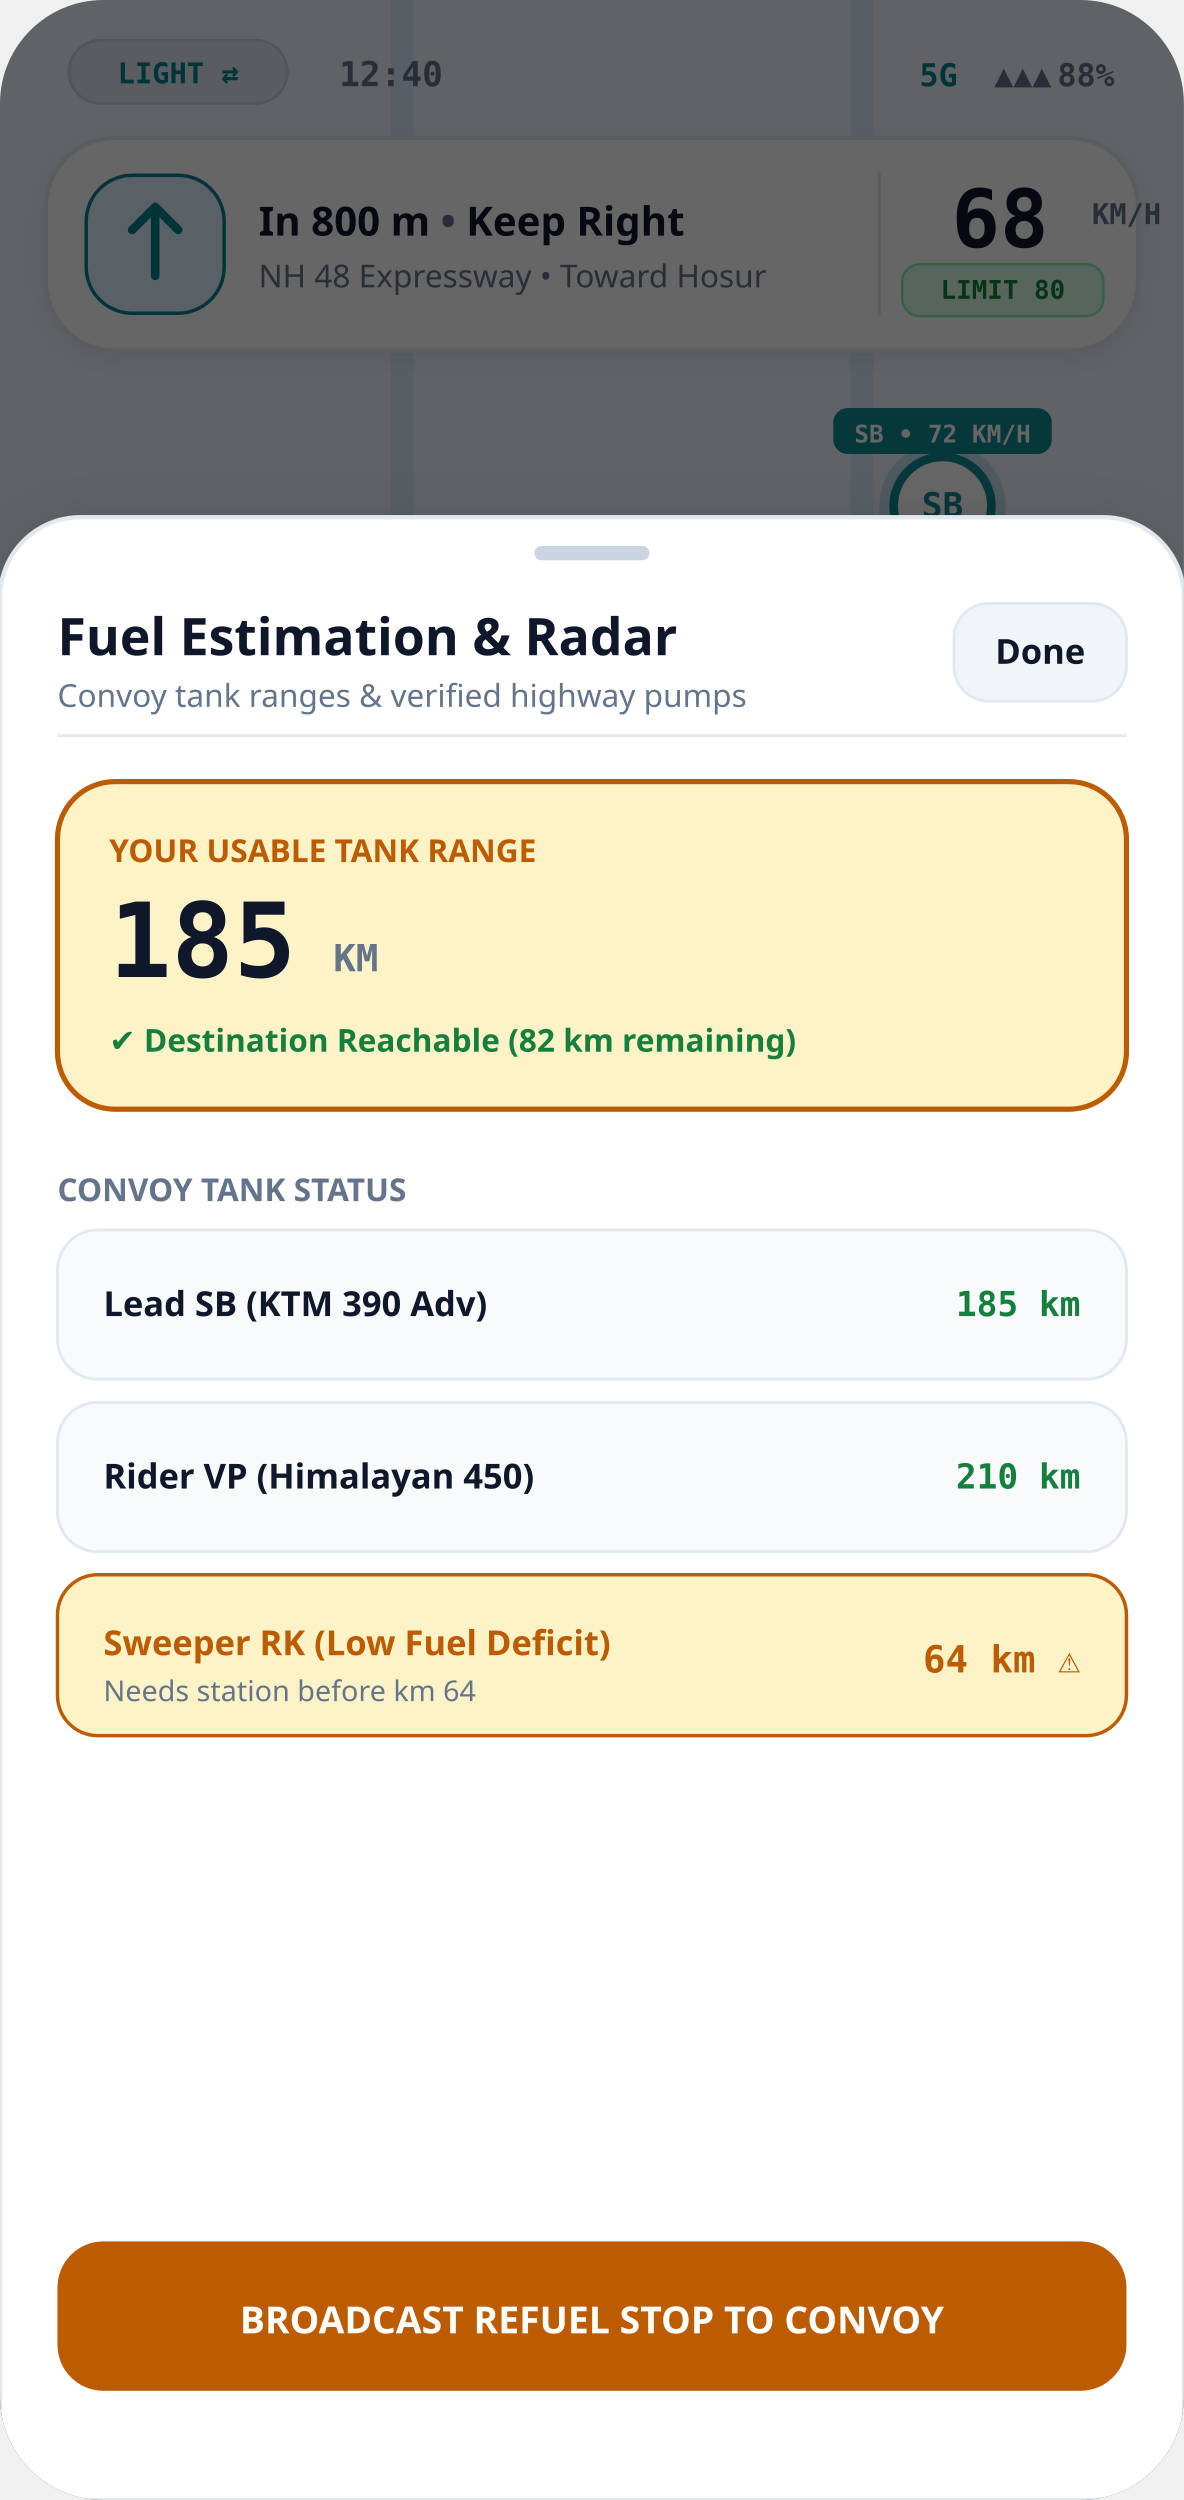
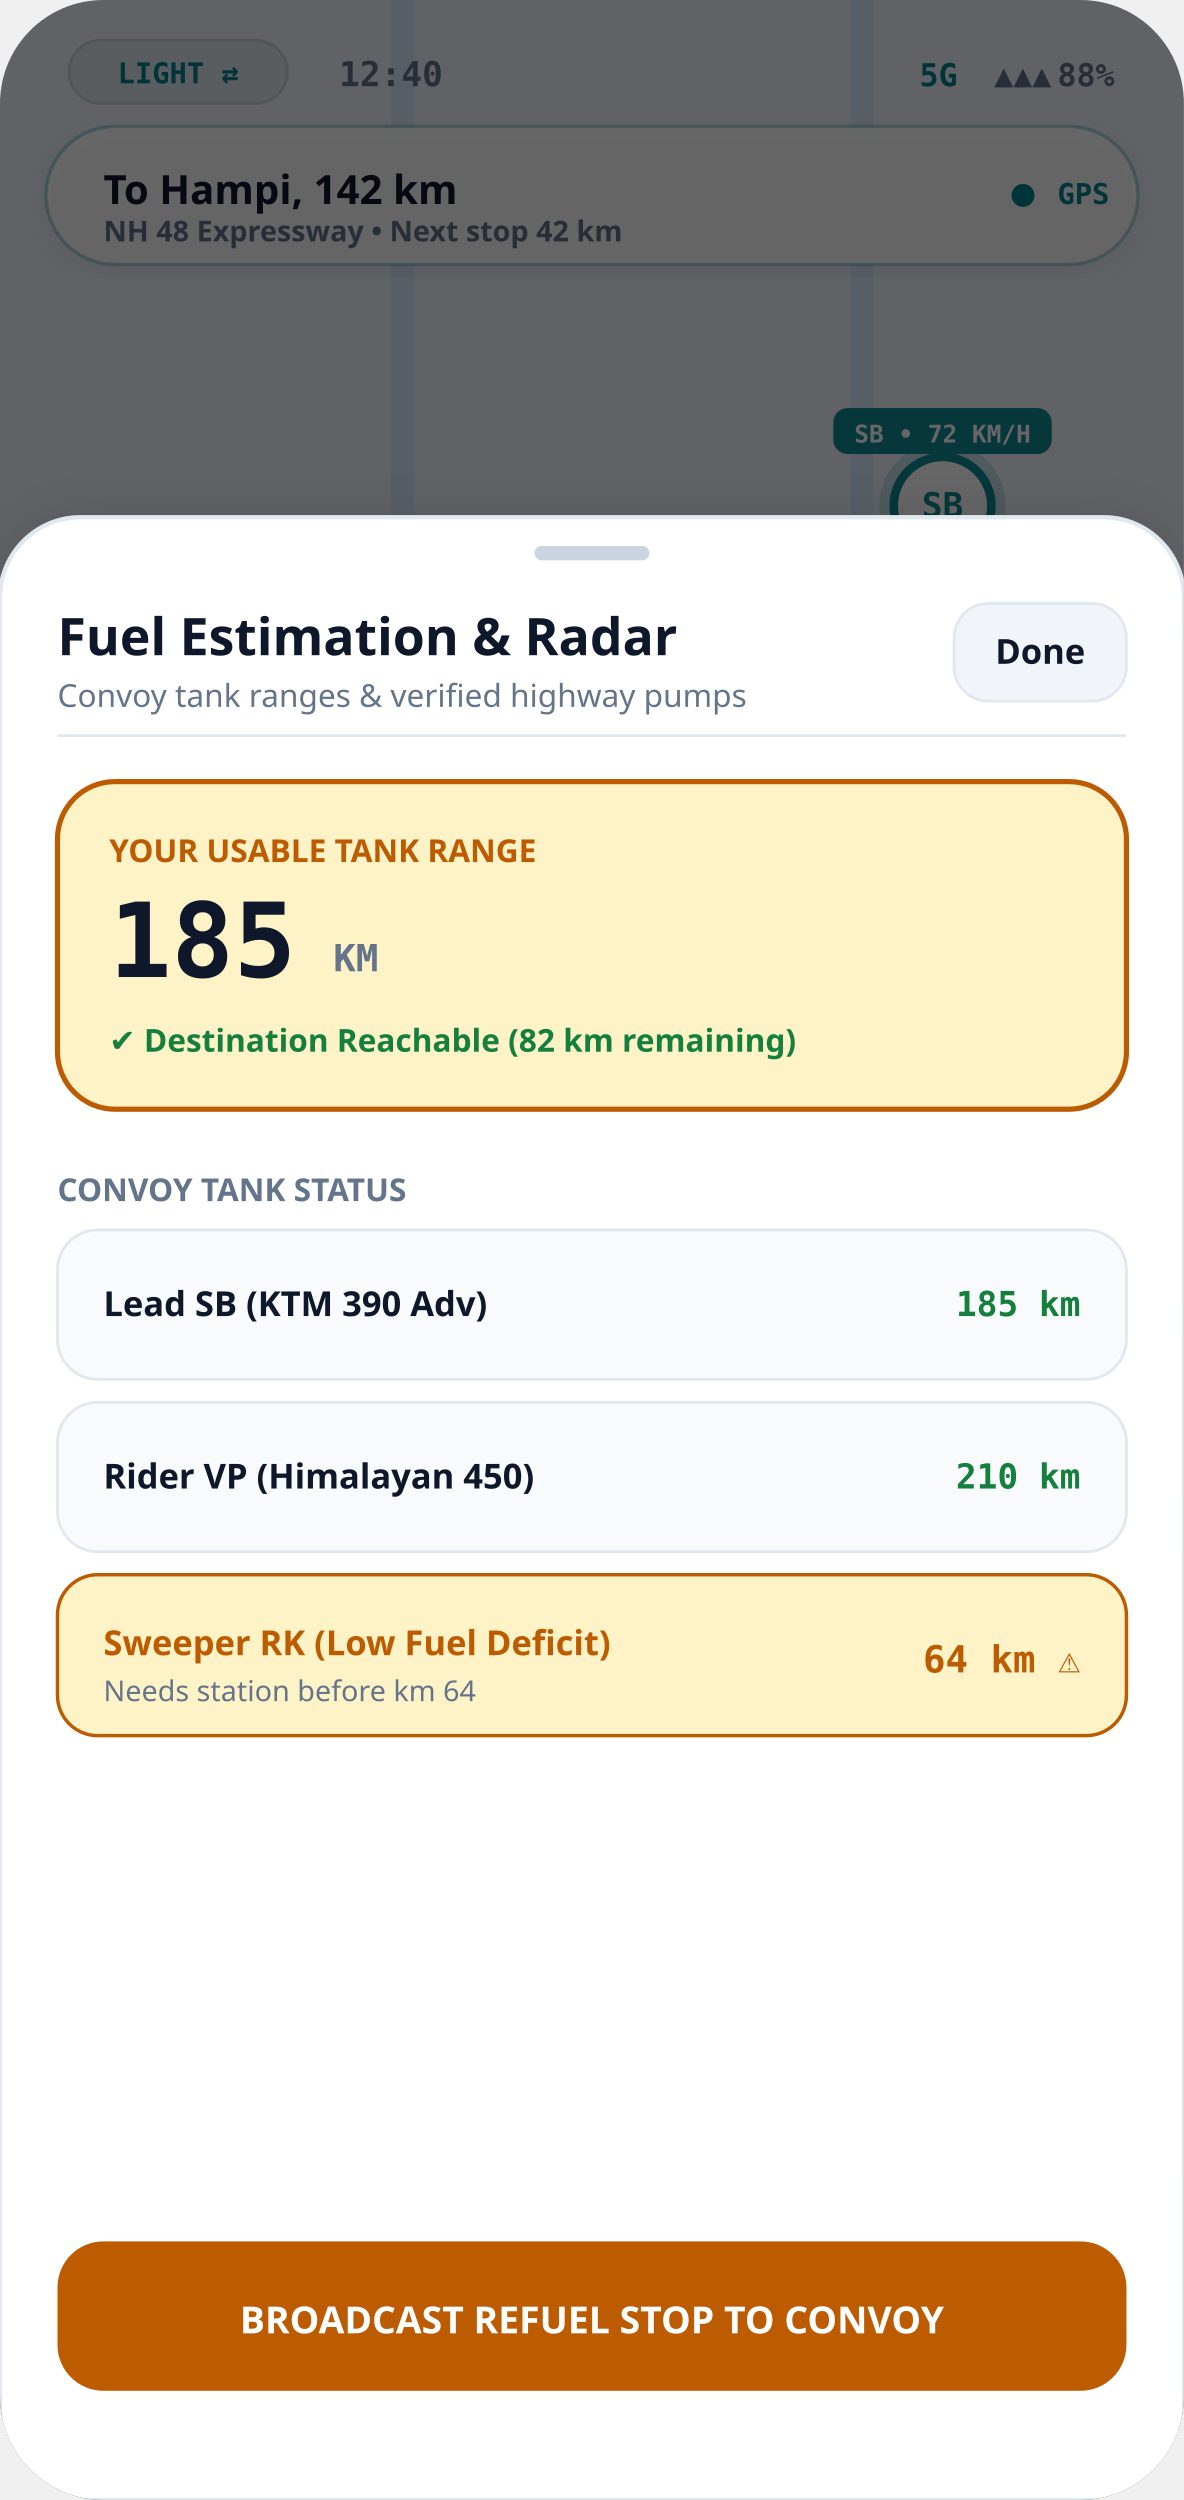
<svg xmlns="http://www.w3.org/2000/svg" width="412" height="870" viewBox="0 0 412 870" fill="none">
  <defs>
    <filter id="shadow-card-light" x="-10%" y="-10%" width="120%" height="120%">
      <feDropShadow dx="0" dy="3" stdDeviation="4" flood-color="#64748B" flood-opacity="0.14" />
    </filter>
    <filter id="shadow-popup-light" x="-10%" y="-10%" width="120%" height="120%">
      <feDropShadow dx="0" dy="6" stdDeviation="12" flood-color="#0F172A" flood-opacity="0.18" />
    </filter>
    <clipPath id="screen-clip">
      <rect width="412" height="870" rx="36" fill="#F8FAFC" />
    </clipPath>
  </defs>
  <g id="CoRoute_Popup_Fuel_Light" clip-path="url(#screen-clip)">
    <rect width="412" height="870" fill="#F8FAFC" />
    <g id="Map_Network" opacity="0.95">
      <rect width="412" height="870" fill="#EFF6FF" />
      <path d="M-20 220 H432" stroke="#DBEAFE" stroke-width="8" />
      <path d="M-20 460 H432" stroke="#DBEAFE" stroke-width="10" />
      <path d="M140 -20 V890" stroke="#DBEAFE" stroke-width="8" />
      <path d="M300 -20 V890" stroke="#DBEAFE" stroke-width="8" />
      <path d="M-20 620 Q160 400 432 540" stroke="#DBEAFE" stroke-width="16" />
      <text x="32" y="200" fill="#94A3B8" font-size="11" font-weight="700" font-family="JetBrains Mono, monospace">NH 48 EXPRESSWAY</text>
      <text x="32" y="440" fill="#94A3B8" font-size="11" font-weight="700" font-family="JetBrains Mono, monospace">NICE ROAD INTERCHANGE</text>
      <path d="M70 660 Q140 540 190 460 T290 320 L330 180" stroke="#00838F" stroke-width="6" stroke-linecap="round" stroke-linejoin="round" />
      <path d="M70 660 Q140 540 190 460 T290 320 L330 180" stroke="#FFFFFF" stroke-width="2" stroke-linecap="round" stroke-dasharray="5 7" opacity="0.9" />
      <g id="Marker_Sweeper_RK" transform="translate(68, 646)">
        <circle r="16" fill="#FFFFFF" stroke="#BD5B00" stroke-width="3" />
        <text y="4" text-anchor="middle" fill="#BD5B00" font-size="11" font-weight="700" font-family="JetBrains Mono, monospace">RK</text>
        <rect x="-38" y="20" width="76" height="16" rx="5" fill="#FFFFFF" stroke="#BD5B00" stroke-width="1" />
        <text y="32" text-anchor="middle" fill="#BD5B00" font-size="8" font-weight="800" font-family="JetBrains Mono, monospace">RK • 64 KM/H</text>
      </g>
      <g id="Marker_Pack_VP" transform="translate(188, 446)">
        <circle r="16" fill="#FFFFFF" stroke="#16A34A" stroke-width="2.5" />
        <text y="4" text-anchor="middle" fill="#16A34A" font-size="11" font-weight="700" font-family="JetBrains Mono, monospace">VP</text>
        <rect x="-38" y="20" width="76" height="16" rx="5" fill="#FFFFFF" stroke="#16A34A" stroke-width="1" />
        <text y="32" text-anchor="middle" fill="#16A34A" font-size="8" font-weight="800" font-family="JetBrains Mono, monospace">VP • 68 KM/H</text>
      </g>
      <g id="Marker_Lead_SB" transform="translate(328, 176)">
        <circle r="22" fill="rgba(0,131,143,0.2)" />
        <circle r="17" fill="#FFFFFF" stroke="#00838F" stroke-width="3" />
        <text y="4" text-anchor="middle" fill="#00838F" font-size="12" font-weight="800" font-family="JetBrains Mono, monospace">SB</text>
        <rect x="-38" y="-34" width="76" height="16" rx="5" fill="#00838F" />
        <text y="-22" text-anchor="middle" fill="#FFFFFF" font-size="8.5" font-weight="900" font-family="JetBrains Mono, monospace">SB • 72 KM/H</text>
      </g>
    </g>
    <g id="System_Status_Bar" transform="translate(24, 14)">
      <g id="btn_theme_toggle">
        <rect x="0" y="0" width="76" height="22" rx="11" fill="#E2E8F0" stroke="#CBD5E1" stroke-width="1" />
        <text x="38" y="15" text-anchor="middle" fill="#00838F" font-size="10" font-weight="800" font-family="JetBrains Mono, monospace">LIGHT ⇄</text>
      </g>
      <text x="94" y="16" fill="#64748B" font-size="12" font-weight="700" font-family="JetBrains Mono, monospace">12:40</text>
      <text x="296" y="16" fill="#00838F" font-size="11" font-weight="800" font-family="JetBrains Mono, monospace">5G</text>
      <text x="322" y="16" fill="#64748B" font-size="11" font-weight="700" font-family="JetBrains Mono, monospace">▲▲▲</text>
      <text x="344" y="16" fill="#64748B" font-size="11" font-weight="700" font-family="JetBrains Mono, monospace">88%</text>
    </g>
-     <g id="Top_Guidance_HUD" transform="translate(16, 48)">
-       <rect width="380" height="74" rx="24" fill="#FFFFFF" stroke="#E2E8F0" stroke-width="1.5" filter="url(#shadow-card-light)" />
-       <rect x="14" y="13" width="48" height="48" rx="16" fill="#E0F2FE" stroke="#00838F" stroke-width="1.2" />
-       <path d="M38 24 L38 48 M38 24 L30 32 M38 24 L46 32" stroke="#00838F" stroke-width="3" stroke-linecap="round" stroke-linejoin="round" />
-       <text x="74" y="34" fill="#0F172A" font-size="14" font-weight="800" font-family="Plus Jakarta Sans, sans-serif">In 800 m <tspan fill="#64748B">•</tspan> Keep Right</text>
-       <text x="74" y="52" fill="#64748B" font-size="11" font-weight="500" font-family="Plus Jakarta Sans, sans-serif">NH 48 Expressway • Toward Hosur</text>
-       <line x1="290" y1="12" x2="290" y2="62" stroke="#E2E8F0" stroke-width="1" />
-       <text x="332" y="38" text-anchor="middle" fill="#0F172A" font-size="28" font-weight="800" font-family="JetBrains Mono, monospace">68</text>
-       <text x="364" y="30" fill="#64748B" font-size="10" font-weight="700" font-family="JetBrains Mono, monospace">KM/H</text>
-       <rect x="298" y="44" width="70" height="18" rx="6" fill="#DCFCE7" stroke="#86EFAC" stroke-width="0.8" />
-       <text x="333" y="56" text-anchor="middle" fill="#15803D" font-size="9" font-weight="800" font-family="JetBrains Mono, monospace">LIMIT 80</text>
+     <g id="Minimal_Cockpit_Top_Bar" transform="translate(16, 44)">
+       <rect width="380" height="48" rx="24" fill="rgba(255,255,255,0.92)" stroke="rgba(0,131,143,0.3)" stroke-width="1.2" filter="url(#shadow-card-light)" />
+       <text x="20" y="27" fill="#0F172A" font-size="14" font-weight="800" font-family="Plus Jakarta Sans, sans-serif">To Hampi, 142 km</text>
+       <text x="20" y="40" fill="#64748B" font-size="10" font-weight="600" font-family="Plus Jakarta Sans, sans-serif">NH 48 Expressway • Next stop 42 km</text>
+       <circle cx="340" cy="24" r="4" fill="#00838F" />
+       <text x="352" y="27" fill="#00838F" font-size="10" font-weight="800" font-family="JetBrains Mono, monospace">GPS</text>
    </g>
    <g id="btn_orbit_fab" transform="translate(16, 360)">
      <circle cx="26" cy="26" r="26" fill="#FFFFFF" stroke="#D97706" stroke-width="2.5" filter="url(#shadow-card-light)" />
      <g transform="translate(26, 26)">
        <ellipse rx="16" ry="7" fill="none" stroke="#D97706" stroke-width="2" transform="rotate(-30)" />
        <ellipse rx="16" ry="7" fill="none" stroke="#D97706" stroke-width="2" transform="rotate(30)" />
        <circle r="4" fill="#D97706" />
      </g>
    </g>
-     <g id="Bottom_Cockpit_Controls" transform="translate(0, 680)">
-       <g id="Dock_Row" transform="translate(16, 0)">
-         <g id="btn_dock_sos">
-           <rect width="56" height="56" rx="18" fill="#DC2626" stroke="#EF4444" stroke-width="1.5" filter="url(#shadow-card-light)" />
-           <path d="M28 16 L40 38 H16 Z" fill="none" stroke="#FFFFFF" stroke-width="2.2" stroke-linejoin="round" />
-           <line x1="28" y1="24" x2="28" y2="30" stroke="#FFFFFF" stroke-width="2.2" stroke-linecap="round" />
-           <circle cx="28" cy="34" r="1.2" fill="#FFFFFF" />
-           <text x="28" y="48" text-anchor="middle" fill="#FFFFFF" font-size="9" font-weight="800" font-family="Plus Jakarta Sans, sans-serif">SOS</text>
+     <g id="Map_Side_Controls" transform="translate(352, 530)">
+       <g id="btn_side_brightness" transform="translate(0, 0)">
+         <circle cx="22" cy="22" r="22" fill="#FFFFFF" stroke="#CBD5E1" stroke-width="1.2" filter="url(#shadow-card-light)" />
+         <circle cx="22" cy="22" r="6" fill="none" stroke="#D97706" stroke-width="2" />
+         <line x1="22" y1="10" x2="22" y2="13" stroke="#D97706" stroke-width="2" stroke-linecap="round" />
+         <line x1="22" y1="31" x2="22" y2="34" stroke="#D97706" stroke-width="2" stroke-linecap="round" />
+       </g>
+       <g id="btn_side_recenter" transform="translate(0, 52)">
+         <circle cx="22" cy="22" r="22" fill="#FFFFFF" stroke="#00838F" stroke-width="1.8" filter="url(#shadow-card-light)" />
+         <circle cx="22" cy="22" r="7" fill="none" stroke="#00838F" stroke-width="2" />
+         <circle cx="22" cy="22" r="2.5" fill="#00838F" />
+         <line x1="22" y1="9" x2="22" y2="12" stroke="#00838F" stroke-width="2" />
+         <line x1="22" y1="32" x2="22" y2="35" stroke="#00838F" stroke-width="2" />
+         <line x1="9" y1="22" x2="12" y2="22" stroke="#00838F" stroke-width="2" />
+         <line x1="32" y1="22" x2="35" y2="22" stroke="#00838F" stroke-width="2" />
+       </g>
+       <g id="btn_side_sheet" transform="translate(0, 104)">
+         <circle cx="22" cy="22" r="22" fill="#FFFFFF" stroke="#CBD5E1" stroke-width="1.2" filter="url(#shadow-card-light)" />
+         <path d="M15 25 L22 18 L29 25" fill="none" stroke="#0F172A" stroke-width="2.2" stroke-linecap="round" stroke-linejoin="round" />
+       </g>
+     </g>
+     <g id="btn_cockpit_sos" transform="translate(16, 686)">
+       <circle cx="28" cy="28" r="28" fill="#DC2626" stroke="#EF4444" stroke-width="2" filter="url(#shadow-card-light)" />
+       <path d="M28 17 L39 37 H17 Z" fill="none" stroke="#FFFFFF" stroke-width="2.2" stroke-linejoin="round" />
+       <line x1="28" y1="24" x2="28" y2="30" stroke="#FFFFFF" stroke-width="2.2" stroke-linecap="round" />
+       <circle cx="28" cy="34" r="1.2" fill="#FFFFFF" />
+       <text x="28" y="46" text-anchor="middle" fill="#FFFFFF" font-size="8" font-weight="900" font-family="Plus Jakarta Sans, sans-serif">SOS</text>
+     </g>
+     <g id="Collapsed_Bottom_Sheet" transform="translate(0, 752)">
+       <path d="M0 20 C0 8.954 8.954 0 20 0 H392 C403.046 0 412 8.954 412 20 V118 H0 Z" fill="#FFFFFF" stroke="#E2E8F0" stroke-width="1.2" filter="url(#shadow-card-light)" />
+       <rect x="188" y="8" width="36" height="4" rx="2" fill="#CBD5E1" />
+       <g id="Metrics_2x2_Grid" transform="translate(24, 22)">
+         <g id="metric_remaining" transform="translate(0, 0)">
+           <text x="0" y="24" fill="#0F172A" font-size="20" font-weight="900" font-family="Plus Jakarta Sans, sans-serif">142 km</text>
+           <text x="0" y="38" fill="#64748B" font-size="10" font-weight="700" font-family="Plus Jakarta Sans, sans-serif">left</text>
        </g>
-         <g id="Shortcuts_Dock" transform="translate(66, 0)">
-           <rect width="314" height="56" rx="18" fill="#FFFFFF" stroke="#E2E8F0" stroke-width="1.5" filter="url(#shadow-card-light)" />
-           <g id="btn_dock_mic" transform="translate(6, 6)">
-             <rect width="56" height="44" rx="12" fill="#F1F5F9" stroke="#E2E8F0" stroke-width="1" />
-             <path d="M28 14 V24 M24 18 C24 22 32 22 32 18" stroke="#00838F" stroke-width="2" stroke-linecap="round" />
-             <text x="28" y="34" text-anchor="middle" fill="#00838F" font-size="9" font-weight="800" font-family="JetBrains Mono, monospace">MIC</text>
-           </g>
-           <g id="btn_dock_stop" transform="translate(68, 6)">
-             <rect width="56" height="44" rx="12" fill="#F1F5F9" stroke="#E2E8F0" stroke-width="1" />
-             <rect x="22" y="14" width="12" height="12" rx="3" stroke="#BD5B00" stroke-width="2" fill="none" />
-             <text x="28" y="34" text-anchor="middle" fill="#BD5B00" font-size="9" font-weight="800" font-family="JetBrains Mono, monospace">STOP</text>
-           </g>
-           <g id="btn_dock_fuel" transform="translate(130, 6)">
-             <rect width="56" height="44" rx="12" fill="#F1F5F9" stroke="#E2E8F0" stroke-width="1" />
-             <path d="M24 26 V16 H30 V26 M32 18 H34 V22 H32" stroke="#00838F" stroke-width="1.8" stroke-linecap="round" stroke-linejoin="round" />
-             <text x="28" y="34" text-anchor="middle" fill="#00838F" font-size="9" font-weight="800" font-family="JetBrains Mono, monospace">FUEL</text>
-           </g>
-           <g id="btn_dock_guardian" transform="translate(192, 6)">
-             <rect width="56" height="44" rx="12" fill="#E0F2FE" stroke="#00838F" stroke-width="1.3" />
-             <path d="M24 22 L28 18 M26 17 L30 13" stroke="#00838F" stroke-width="2" stroke-linecap="round" />
-             <text x="28" y="34" text-anchor="middle" fill="#00838F" font-size="9" font-weight="900" font-family="JetBrains Mono, monospace">LINK</text>
-           </g>
-           <g id="btn_dock_more" transform="translate(254, 6)">
-             <rect width="54" height="44" rx="12" fill="#F1F5F9" stroke="#E2E8F0" stroke-width="1" />
-             <rect x="23" y="14" width="4" height="4" rx="1" fill="#00838F" />
-             <rect x="29" y="14" width="4" height="4" rx="1" fill="#00838F" />
-             <rect x="23" y="20" width="4" height="4" rx="1" fill="#00838F" />
-             <rect x="29" y="20" width="4" height="4" rx="1" fill="#00838F" />
-             <text x="27" y="34" text-anchor="middle" fill="#00838F" font-size="9" font-weight="800" font-family="JetBrains Mono, monospace">MORE</text>
-           </g>
+         <line x1="88" y1="8" x2="88" y2="44" stroke="#E2E8F0" stroke-width="1" />
+         <g id="metric_eta" transform="translate(100, 0)">
+           <text x="0" y="24" fill="#0F172A" font-size="20" font-weight="900" font-family="Plus Jakarta Sans, sans-serif">4:35 PM</text>
+           <text x="0" y="38" fill="#64748B" font-size="10" font-weight="700" font-family="Plus Jakarta Sans, sans-serif">ETA</text>
        </g>
-       </g>
-       <g id="Collapsed_Bottom_Sheet" transform="translate(0, 68)">
-         <path d="M0 24 C0 10.745 10.745 0 24 0 H388 C401.255 0 412 10.745 412 24 V130 H0 Z" fill="#FFFFFF" stroke="#E2E8F0" stroke-width="1.5" filter="url(#shadow-card-light)" />
-         <rect x="186" y="8" width="40" height="5" rx="2.5" fill="#CBD5E1" />
-         <g id="btn_convoy_header">
-           <text x="20" y="38" fill="#0F172A" font-size="13" font-weight="800" font-family="Plus Jakarta Sans, sans-serif">Bangalore Highway Convoy</text>
-           <rect x="180" y="24" width="60" height="18" rx="9" fill="#E0F2FE" stroke="#00838F" stroke-width="0.8" />
-           <text x="210" y="36" text-anchor="middle" fill="#00838F" font-size="9" font-weight="800" font-family="Plus Jakarta Sans, sans-serif">3 Riders</text>
-           <text x="392" y="38" text-anchor="end" fill="#64748B" font-size="11" font-weight="700" font-family="JetBrains Mono, monospace">ETA 14:15 • 82 km</text>
+         <line x1="190" y1="8" x2="190" y2="44" stroke="#E2E8F0" stroke-width="1" />
+         <g id="metric_riding" transform="translate(202, 0)">
+           <text x="0" y="24" fill="#0F172A" font-size="20" font-weight="900" font-family="Plus Jakarta Sans, sans-serif">5/8</text>
+           <text x="0" y="38" fill="#64748B" font-size="10" font-weight="700" font-family="Plus Jakarta Sans, sans-serif">riding</text>
        </g>
-         <g id="btn_fuel_strip" transform="translate(16, 50)">
-           <rect width="380" height="42" rx="14" fill="#F8FAFC" stroke="#E2E8F0" stroke-width="1" />
-           <circle cx="16" cy="21" r="5" fill="#D97706" />
-           <text x="28" y="25" fill="#334155" font-size="11" font-weight="600" font-family="Plus Jakarta Sans, sans-serif">Usable Range: <tspan fill="#0F172A" font-weight="800" font-family="JetBrains Mono, monospace">185 km</tspan>
-           </text>
-           <path d="M260 21 L270 21 M263 17 L267 25" stroke="#00838F" stroke-width="1.8" stroke-linecap="round" />
-           <text x="364" y="25" text-anchor="end" fill="#00838F" font-size="11" font-weight="800" font-family="Plus Jakarta Sans, sans-serif">Guardian Active</text>
+         <line x1="264" y1="8" x2="264" y2="44" stroke="#E2E8F0" stroke-width="1" />
+         <g id="metric_spread" transform="translate(276, 0)">
+           <text x="0" y="24" fill="#0F172A" font-size="20" font-weight="900" font-family="Plus Jakarta Sans, sans-serif">2.1 km</text>
+           <text x="0" y="38" fill="#64748B" font-size="10" font-weight="700" font-family="Plus Jakarta Sans, sans-serif">spread</text>
        </g>
      </g>
    </g>
    <rect id="btn_modal_backdrop" width="412" height="870" fill="#000000" fill-opacity="0.6" />
    <g id="InCockpit_Fuel_Modal" transform="translate(0, 180)">
      <path d="M0 28 C0 12.536 12.536 0 28 0 H384 C399.464 0 412 12.536 412 28 V690 H0 Z" fill="#FFFFFF" stroke="#E2E8F0" stroke-width="1.5" filter="url(#shadow-popup-light)" />
      <rect x="186" y="10" width="40" height="5" rx="2.5" fill="#CBD5E1" />
      <g transform="translate(20, 24)">
        <text x="0" y="24" fill="#0F172A" font-size="18" font-weight="900" font-family="Plus Jakarta Sans, sans-serif">Fuel Estimation &amp; Radar</text>
        <text x="0" y="42" fill="#64748B" font-size="11" font-weight="500" font-family="Plus Jakarta Sans, sans-serif">Convoy tank ranges &amp; verified highway pumps</text>
        <g id="btn_close_popup">
          <rect x="312" y="6" width="60" height="34" rx="12" fill="#F1F5F9" stroke="#E2E8F0" stroke-width="1" />
          <text x="342" y="27" text-anchor="middle" fill="#0F172A" font-size="12" font-weight="700" font-family="Plus Jakarta Sans, sans-serif">Done</text>
        </g>
        <line x1="0" y1="52" x2="372" y2="52" stroke="#E2E8F0" stroke-width="1" />
      </g>
      <g transform="translate(20, 92)">
        <rect width="372" height="114" rx="20" fill="#FEF3C7" stroke="#BD5B00" stroke-width="1.8" />
        <text x="18" y="28" fill="#BD5B00" font-size="11" font-weight="800" font-family="Plus Jakarta Sans, sans-serif">YOUR USABLE TANK RANGE</text>
        <text x="18" y="68" fill="#0F172A" font-size="36" font-weight="900" font-family="JetBrains Mono, monospace">185</text>
        <text x="96" y="66" fill="#64748B" font-size="13" font-weight="700" font-family="JetBrains Mono, monospace">KM</text>
        <text x="18" y="94" fill="#15803D" font-size="11" font-weight="700" font-family="Plus Jakarta Sans, sans-serif">✔ Destination Reachable (82 km remaining)</text>
      </g>
      <g transform="translate(20, 222)">
        <text x="0" y="16" fill="#64748B" font-size="11" font-weight="800" font-family="Plus Jakarta Sans, sans-serif">CONVOY TANK STATUS</text>
        <rect y="26" width="372" height="52" rx="14" fill="#F8FAFC" stroke="#E2E8F0" stroke-width="1" />
        <text x="16" y="56" fill="#0F172A" font-size="12" font-weight="700" font-family="Plus Jakarta Sans, sans-serif">Lead SB (KTM 390 Adv)</text>
        <text x="356" y="56" text-anchor="end" fill="#15803D" font-size="12" font-weight="800" font-family="JetBrains Mono, monospace">185 km</text>
        <rect y="86" width="372" height="52" rx="14" fill="#F8FAFC" stroke="#E2E8F0" stroke-width="1" />
        <text x="16" y="116" fill="#0F172A" font-size="12" font-weight="700" font-family="Plus Jakarta Sans, sans-serif">Rider VP (Himalayan 450)</text>
        <text x="356" y="116" text-anchor="end" fill="#15803D" font-size="12" font-weight="800" font-family="JetBrains Mono, monospace">210 km</text>
        <rect y="146" width="372" height="56" rx="14" fill="#FEF3C7" stroke="#BD5B00" stroke-width="1.2" />
        <text x="16" y="174" fill="#BD5B00" font-size="12" font-weight="800" font-family="Plus Jakarta Sans, sans-serif">Sweeper RK (Low Fuel Deficit)</text>
        <text x="16" y="190" fill="#64748B" font-size="10" font-weight="500" font-family="Plus Jakarta Sans, sans-serif">Needs station before km 64</text>
        <text x="356" y="180" text-anchor="end" fill="#BD5B00" font-size="13" font-weight="900" font-family="JetBrains Mono, monospace">64 km ⚠</text>
      </g>
      <g id="btn_broadcast_refuel" transform="translate(20, 600)">
        <rect width="372" height="52" rx="16" fill="#BD5B00" />
        <text x="186" y="32" text-anchor="middle" fill="#FFFFFF" font-size="13" font-weight="900" font-family="Plus Jakarta Sans, sans-serif">BROADCAST REFUEL STOP TO CONVOY</text>
      </g>
    </g>
  </g>
</svg>
